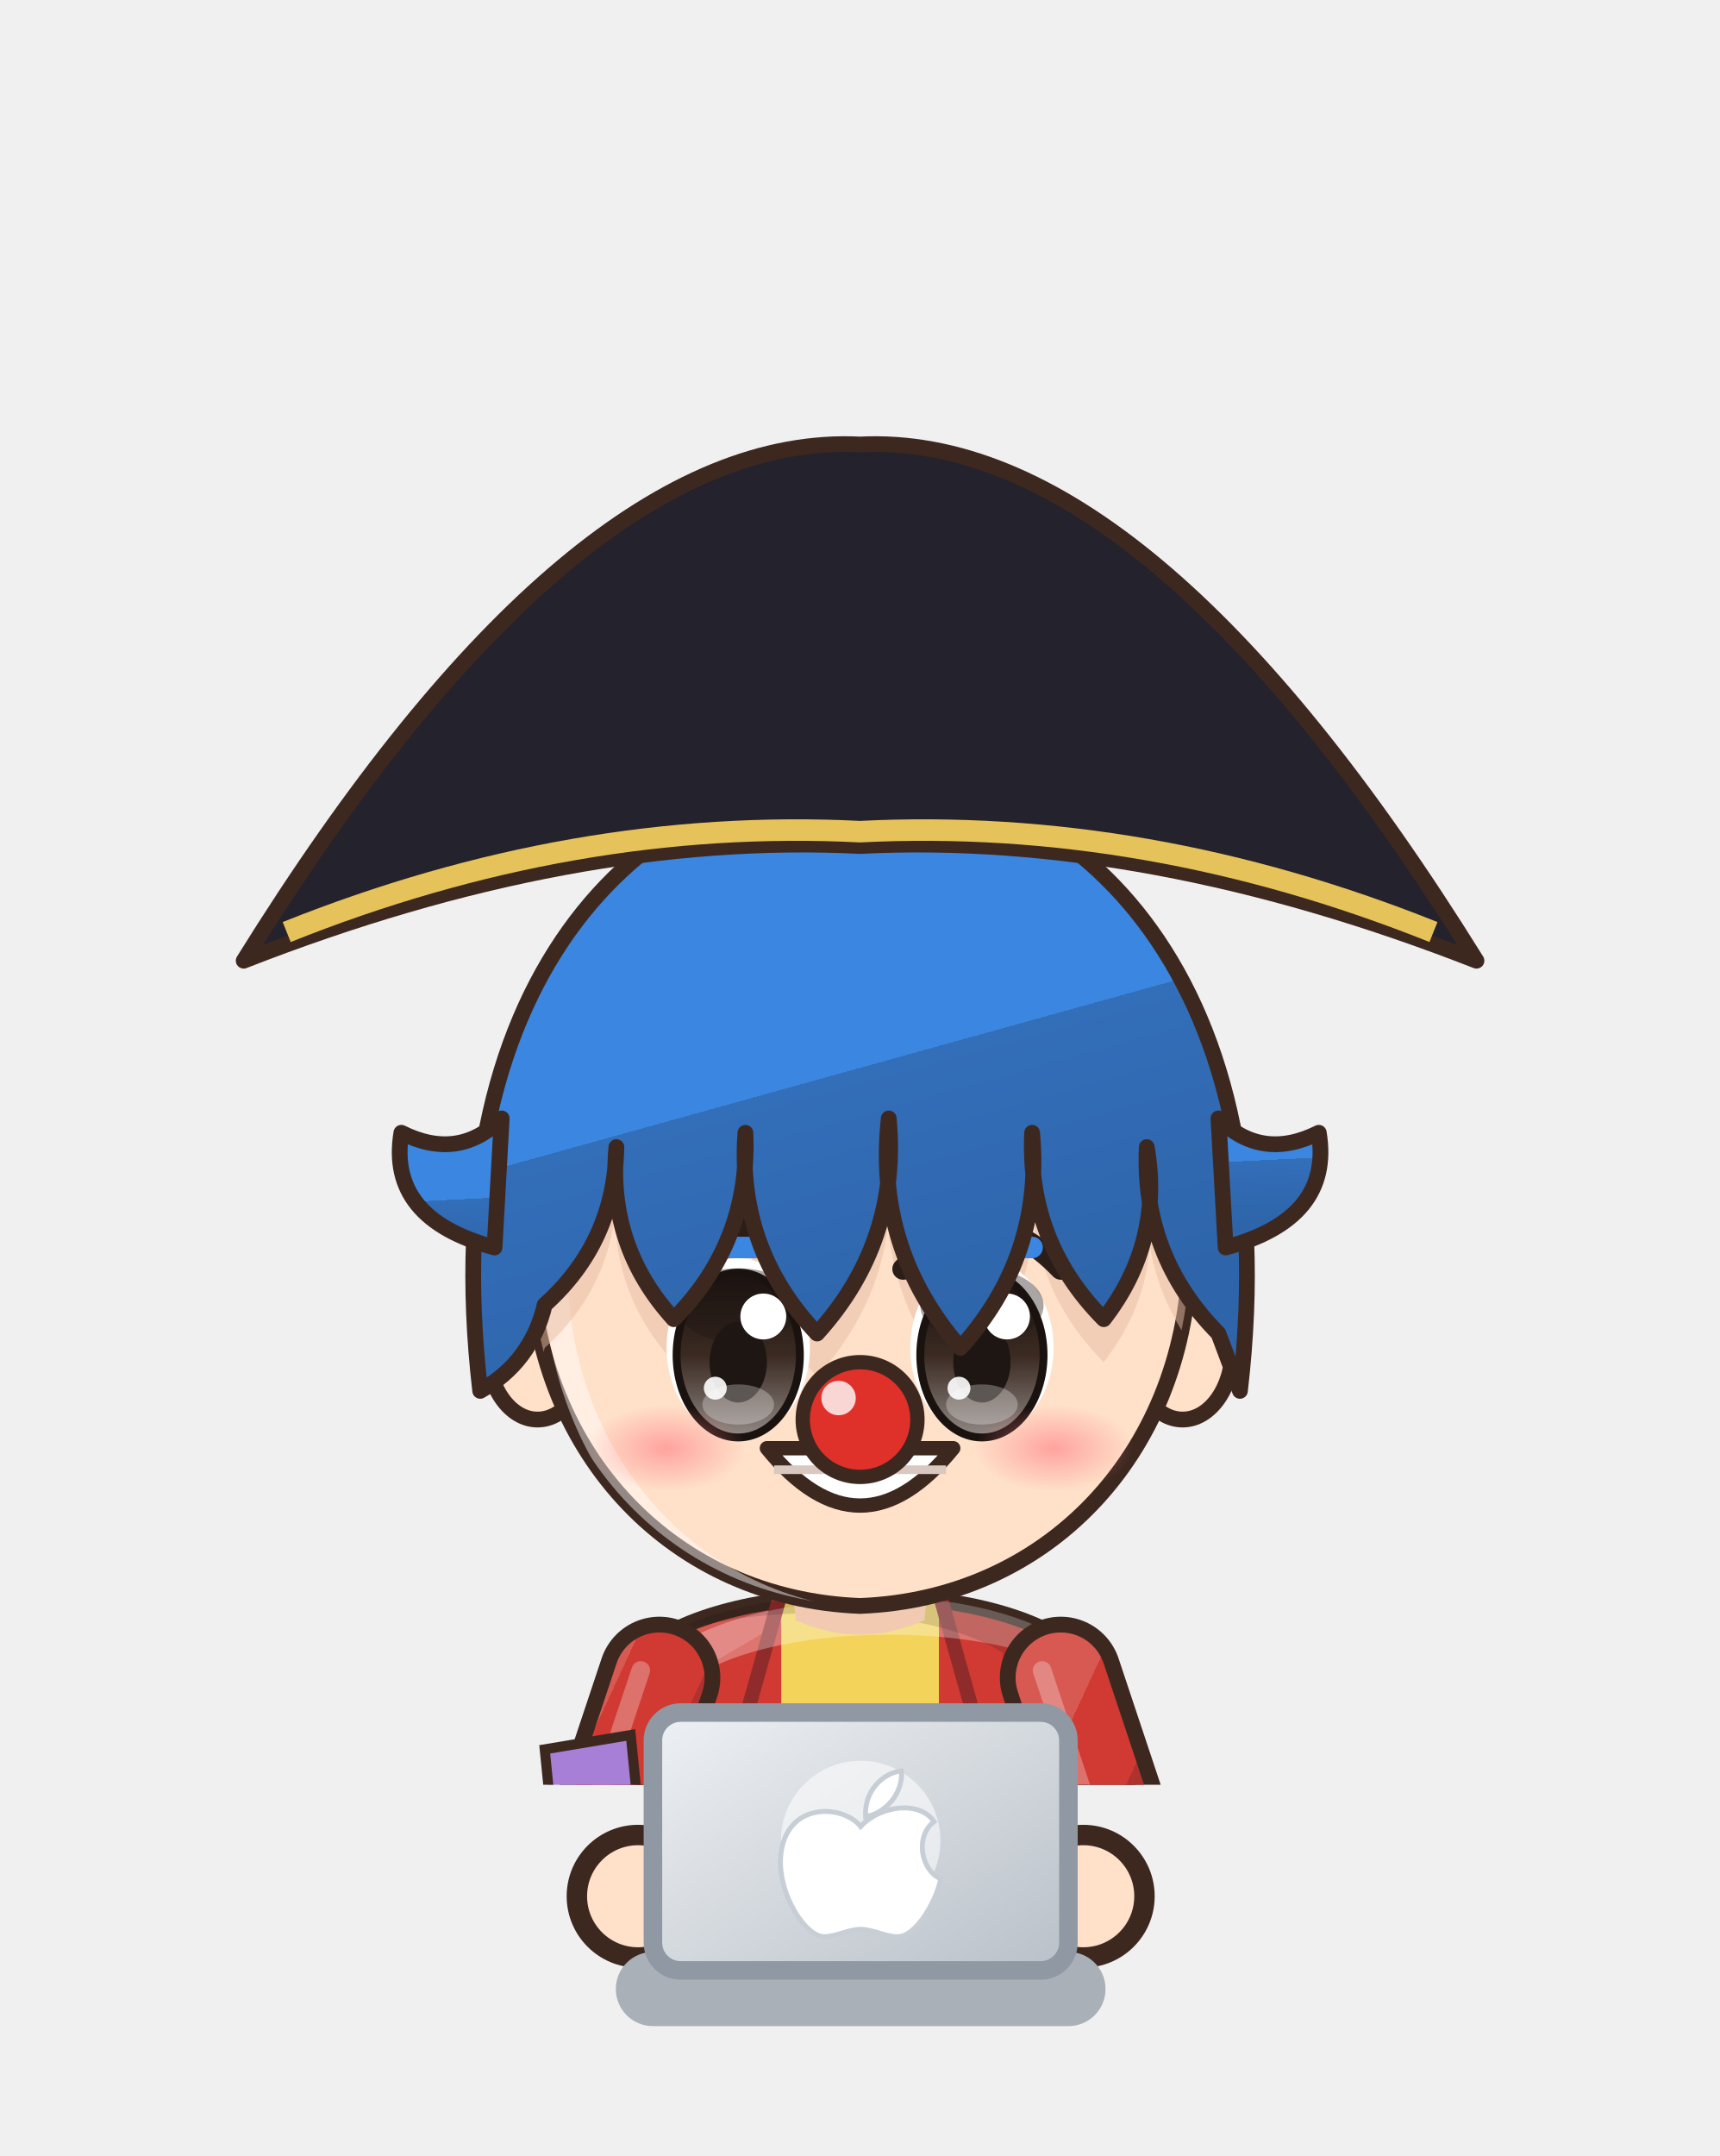
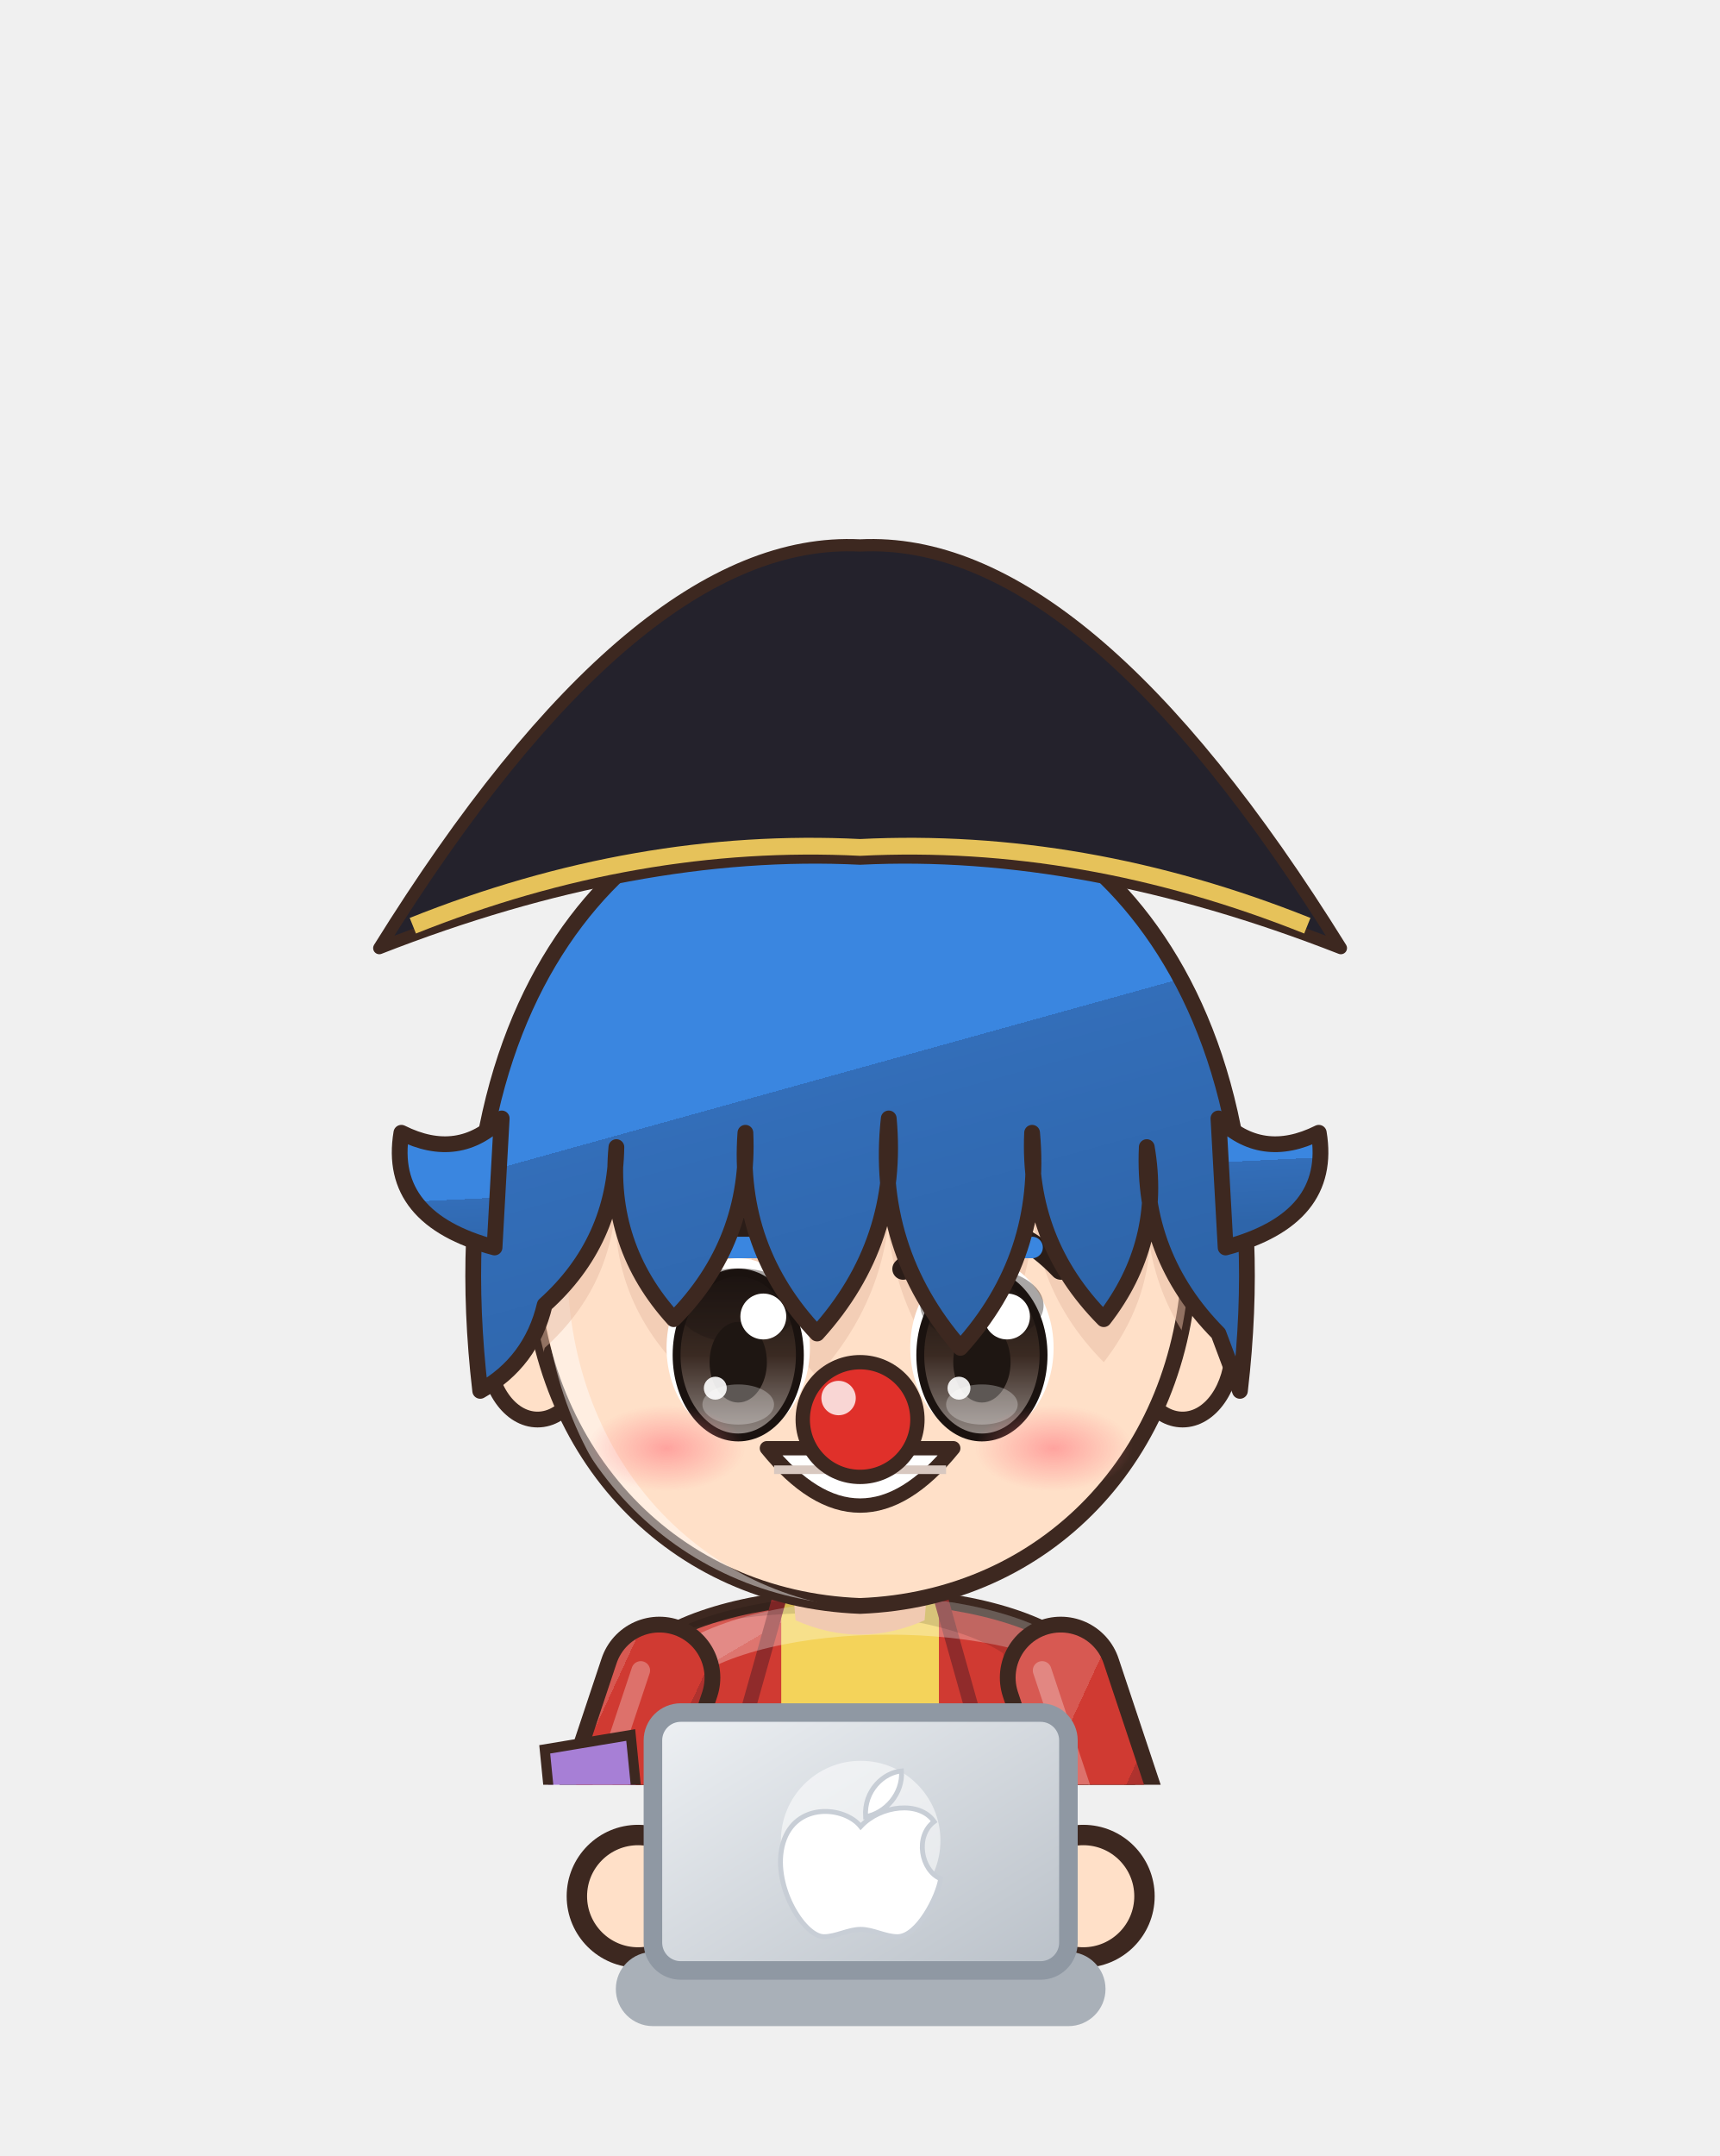
<svg xmlns="http://www.w3.org/2000/svg" viewBox="161.6 605.8 92.7 116.2" width="92.7" height="116.2">
  <svg x="161.6" y="605.8" viewBox="-120 -180 240 248.94" width="92.736" height="96.192">
    <defs>
      <linearGradient id="hair169" x1="0" y1="0" x2=".35" y2="1">
        <stop offset="0" stop-color="#5999e4" />
        <stop offset=".16" stop-color="#5999e4" />
        <stop offset=".16" stop-color="#3a86e0" />
        <stop offset=".58" stop-color="#3a86e0" />
        <stop offset=".58" stop-color="#336eb9" />
        <stop offset="1" stop-color="#2e65aa" />
      </linearGradient>
      <radialGradient id="skin169" cx=".4" cy=".32" r=".85">
        <stop offset="0" stop-color="#ffe0c8" />
        <stop offset=".84" stop-color="#ffe0c8" />
        <stop offset=".84" stop-color="#f1cab1" />
        <stop offset="1" stop-color="#f1cab1" />
      </radialGradient>
      <linearGradient id="cloth169" x1="0" y1="0" x2=".45" y2="1">
        <stop offset="0" stop-color="#d75952" />
        <stop offset=".16" stop-color="#d75952" />
        <stop offset=".16" stop-color="#d03a32" />
        <stop offset=".6" stop-color="#d03a32" />
        <stop offset=".6" stop-color="#af322e" />
        <stop offset="1" stop-color="#a12e2a" />
      </linearGradient>
      <linearGradient id="iris169" x1="0" y1="0" x2="0" y2="1">
        <stop offset="0" stop-color="#1a120f" />
        <stop offset=".5" stop-color="#3a2a22" />
        <stop offset="1" stop-color="#928985" />
      </linearGradient>
      <linearGradient id="straw169" x1="0" y1="0" x2=".3" y2="1">
        <stop offset="0" stop-color="#ffe7aa" />
        <stop offset=".16" stop-color="#ffe7aa" />
        <stop offset=".16" stop-color="#ffe39a" />
        <stop offset=".58" stop-color="#ffe39a" />
        <stop offset=".58" stop-color="#e9b456" />
        <stop offset="1" stop-color="#d6a54f" />
      </linearGradient>
      <radialGradient id="blush169">
        <stop offset="0" stop-color="#ff7f86" stop-opacity=".9" />
        <stop offset="1" stop-color="#ff7f86" stop-opacity="0" />
      </radialGradient>
      <clipPath id="face169">
        <path d="M -46,-4 C -47,-38 -25,-55 0,-55 C 25,-55 47,-38 46,-4 C 45,23 26,43 0,44 C -26,43 -45,23 -46,-4 Z" />
      </clipPath>
      <clipPath id="torso169">
        <path d="M -30,50 C -34,68 -28,94 -26,124 L 26,124 C 28,94 34,68 30,50 C 18,40 -18,40 -30,50 Z" />
      </clipPath>
    </defs>
    <ellipse cx="0" cy="208" rx="42" ry="7" fill="#000000" opacity=".16" />
    <path d="M -23.5,118 Q -24.5,160.0 -20.5,202 L -5.5,202 Q -1.5,160.0 -2.5,118 Z" fill="#3b4258" stroke="#3d2820" stroke-width="2.2" stroke-linejoin="round" />
    <path d="M -9,124 Q -8,160 -10,196" stroke="#000000" stroke-width="4.5" fill="none" opacity=".14" stroke-linecap="round" />
    <path d="M -18,126 Q -19,150 -18,170" stroke="#ffffff" stroke-width="2" fill="none" opacity=".22" stroke-linecap="round" />
    <ellipse cx="-13" cy="205" rx="14" ry="7" fill="#3a2a24" stroke="#3d2820" stroke-width="2.2" stroke-linejoin="round" />
    <ellipse cx="-17" cy="202.5" rx="5" ry="2" fill="#ffffff" opacity=".35" />
    <path d="M 2.5,118 Q 1.5,160.0 5.5,202 L 20.5,202 Q 24.5,160.0 23.5,118 Z" fill="#3b4258" stroke="#3d2820" stroke-width="2.2" stroke-linejoin="round" />
    <path d="M 17,124 Q 18,160 16,196" stroke="#000000" stroke-width="4.5" fill="none" opacity=".14" stroke-linecap="round" />
    <path d="M 8,126 Q 7,150 8,170" stroke="#ffffff" stroke-width="2" fill="none" opacity=".22" stroke-linecap="round" />
    <ellipse cx="13" cy="205" rx="14" ry="7" fill="#3a2a24" stroke="#3d2820" stroke-width="2.2" stroke-linejoin="round" />
    <ellipse cx="9" cy="202.5" rx="5" ry="2" fill="#ffffff" opacity=".35" />
    <path d="M -30,50 C -34,68 -28,94 -26,124 L 26,124 C 28,94 34,68 30,50 C 18,40 -18,40 -30,50 Z" fill="url(#cloth169)" stroke="#3d2820" stroke-width="2.2" stroke-linejoin="round" />
    <path d="M -11,42 L 11,42 L 11,124 L -11,124 Z" fill="#f4d35a" />
    <path d="M -11,42 L -20,74 L -11,124 M 11,42 L 20,74 L 11,124" stroke="#902b2b" stroke-width="2" fill="none" />
    <g clip-path="url(#torso169)">
      <path d="M -30,50 C -34,68 -28,94 -26,124 L 26,124 C 28,94 34,68 30,50 C 18,40 -18,40 -30,50 Z" transform="translate(4,3)" fill="none" stroke="#ffffff" stroke-width="5" opacity=".3" />
      <path d="M -30,50 C -34,68 -28,94 -26,124 L 26,124 C 28,94 34,68 30,50 C 18,40 -18,40 -30,50 Z" transform="translate(-6,-2)" fill="none" stroke="#000000" stroke-width="9" opacity=".13" />
    </g>
    <path d="M -27,112 L -36,176 L -10,176 L -9,118 Z M 27,112 L 36,176 L 10,176 L 9,118 Z" fill="url(#cloth169)" stroke="#3d2820" stroke-width="2.2" stroke-linejoin="round" />
    <path d="M 31,94 L 35,64" stroke="#3d2820" stroke-width="8" stroke-linecap="round" />
    <path d="M 31,94 L 35,64" stroke="#dfe6ee" stroke-width="5" stroke-linecap="round" />
    <path d="M -28,54 L -38,84 L -31,102" stroke="#3d2820" stroke-width="17" fill="none" stroke-linecap="round" stroke-linejoin="round" />
    <path d="M -28,54 L -38,84 L -31,102" stroke="url(#cloth169)" stroke-width="12.6" fill="none" stroke-linecap="round" stroke-linejoin="round" />
    <path d="M -28,54 L -38,84 L -31,102" transform="translate(-2.6,-1)" stroke="#ffffff" stroke-width="2.6" fill="none" stroke-linecap="round" stroke-linejoin="round" opacity=".28" />
    <path d="M 28,54 L 38,84 L 31,102" stroke="#3d2820" stroke-width="17" fill="none" stroke-linecap="round" stroke-linejoin="round" />
    <path d="M 28,54 L 38,84 L 31,102" stroke="url(#cloth169)" stroke-width="12.6" fill="none" stroke-linecap="round" stroke-linejoin="round" />
    <path d="M 28,54 L 38,84 L 31,102" transform="translate(-2.6,-1)" stroke="#ffffff" stroke-width="2.6" fill="none" stroke-linecap="round" stroke-linejoin="round" opacity=".28" />
    <circle cx="-31" cy="102" r="8.5" fill="url(#skin169)" stroke="#3d2820" stroke-width="2.2" />
    <circle cx="31" cy="102" r="8.5" fill="url(#skin169)" stroke="#3d2820" stroke-width="2.2" />
    <path d="M -44,64 L -32,62 L -31,72 L -43,74 Z" fill="#a77fd6" stroke="#3d2820" stroke-width="1.4" />
    <path d="M -10,34 L 10,34 L 9,46 Q 0,50 -9,46 Z" fill="#f1cab1" />
    <ellipse cx="-45" cy="8" rx="7" ry="10" fill="url(#skin169)" stroke="#3d2820" stroke-width="2.2" stroke-linejoin="round" />
    <ellipse cx="45" cy="8" rx="7" ry="10" fill="url(#skin169)" stroke="#3d2820" stroke-width="2.2" stroke-linejoin="round" />
    <path d="M -46,-4 C -47,-38 -25,-55 0,-55 C 25,-55 47,-38 46,-4 C 45,23 26,43 0,44 C -26,43 -45,23 -46,-4 Z" fill="url(#skin169)" stroke="#3d2820" stroke-width="2.2" stroke-linejoin="round" />
    <g clip-path="url(#face169)">
      <path d="M -46,-4 C -47,-38 -25,-55 0,-55 C 25,-55 47,-38 46,-4 C 45,23 26,43 0,44 C -26,43 -45,23 -46,-4 Z" transform="translate(3.5,2.5)" fill="none" stroke="#ffffff" stroke-width="3.4" opacity=".45" />
    </g>
    <g clip-path="url(#face169)">
      <path d="M -53,14 C -60,-46 -28,-72 0,-72 C 28,-72 60,-46 53,14 L 50,6 Q 39.3,-4.8 40,-20 Q 42.3,-6.7 34,4 Q 23.3,-6.8 24,-22 Q 25.6,-4.8 14,8 Q 2.0,-5.8 4,-24 Q 5.6,-6.8 -6,6 Q -17.2,-5.8 -16,-22 Q -15.3,-6.8 -26,4 Q -35.3,-6.2 -34,-20 Q -34.2,-6.8 -44,2 Q -45.9,10.0 -53,14 Z" transform="translate(0,6)" fill="#e7bca4" opacity=".5" />
    </g>
    <ellipse cx="-17" cy="8" rx="10" ry="12.5" fill="#ffffff" />
    <ellipse cx="-17" cy="9" rx="8.6" ry="11.5" fill="url(#iris169)" />
    <ellipse cx="-17" cy="2.1" rx="8.6" ry="5.2" fill="#1e1612" opacity=".38" />
    <ellipse cx="-17" cy="9" rx="8.6" ry="11.5" fill="none" stroke="#1a120f" stroke-width="1.1" />
    <ellipse cx="-17" cy="10" rx="4" ry="5.625" fill="#1e1612" />
    <ellipse cx="-17" cy="15.9" rx="5" ry="2.8" fill="#ffffff" opacity=".28" />
    <circle cx="-13.5" cy="3.625" r="3.2" fill="#ffffff" />
    <circle cx="-20.2" cy="13.625" r="1.6" fill="#ffffff" opacity=".9" />
    <path d="M -28,-3.0 Q -17,-14.5 -6,-3.0" stroke="#2b1d18" stroke-width="3" fill="none" stroke-linecap="round" />
    <path d="M -25,-18.5 Q -17,-22.5 -9,-18.5" stroke="#335686" stroke-width="2.4" fill="none" stroke-linecap="round" />
    <ellipse cx="17" cy="8" rx="10" ry="12.5" fill="#ffffff" />
    <ellipse cx="17" cy="9" rx="8.6" ry="11.5" fill="url(#iris169)" />
    <ellipse cx="17" cy="2.1" rx="8.6" ry="5.2" fill="#1e1612" opacity=".38" />
    <ellipse cx="17" cy="9" rx="8.6" ry="11.5" fill="none" stroke="#1a120f" stroke-width="1.1" />
    <ellipse cx="17" cy="10" rx="4" ry="5.625" fill="#1e1612" />
    <ellipse cx="17" cy="15.9" rx="5" ry="2.8" fill="#ffffff" opacity=".28" />
    <circle cx="20.5" cy="3.625" r="3.2" fill="#ffffff" />
    <circle cx="13.8" cy="13.625" r="1.6" fill="#ffffff" opacity=".9" />
    <path d="M 6,-3.0 Q 17,-14.5 28,-3.0" stroke="#2b1d18" stroke-width="3" fill="none" stroke-linecap="round" />
    <path d="M 9,-18.5 Q 17,-22.5 25,-18.5" stroke="#335686" stroke-width="2.4" fill="none" stroke-linecap="round" />
    <path d="M -13,22 Q 0,38 13,22 Z" fill="#ffffff" stroke="#3d2820" stroke-width="2" stroke-linejoin="round" />
    <path d="M -12,25 L 12,25" stroke="#d8c8c0" stroke-width="1.2" />
    <ellipse cx="-27" cy="22" rx="11" ry="6" fill="url(#blush169)" opacity="0.70" />
    <ellipse cx="27" cy="22" rx="11" ry="6" fill="url(#blush169)" opacity="0.70" />
    <circle cx="0" cy="18" r="8" fill="#e0302a" stroke="#3d2820" stroke-width="2" />
    <circle cx="-3" cy="15" r="2.4" fill="#ffffff" opacity=".8" />
    <path d="M -24,-6 L -10,-6" stroke="#3a86e0" stroke-width="3" stroke-linecap="round" />
    <path d="M 10,-6 L 24,-6" stroke="#3a86e0" stroke-width="3" stroke-linecap="round" />
    <path d="M -53,14 C -60,-46 -28,-72 0,-72 C 28,-72 60,-46 53,14 L 50,6 Q 39.3,-4.8 40,-20 Q 42.3,-6.7 34,4 Q 23.3,-6.8 24,-22 Q 25.6,-4.8 14,8 Q 2.0,-5.8 4,-24 Q 5.6,-6.8 -6,6 Q -17.2,-5.8 -16,-22 Q -15.3,-6.8 -26,4 Q -35.3,-6.2 -34,-20 Q -34.2,-6.8 -44,2 Q -45.9,10.0 -53,14 Z" fill="url(#hair169)" stroke="#3d2820" stroke-width="2.2" stroke-linejoin="round" />
    <path d="M -51,-6 Q -66,-10 -64,-22 Q -56,-18 -50,-24 Z M 51,-6 Q 66,-10 64,-22 Q 56,-18 50,-24 Z" fill="url(#hair169)" stroke="#3d2820" stroke-width="2.2" stroke-linejoin="round" />
-     <path d="M -86,-46 Q -40,-120 0,-118 Q 40,-120 86,-46 Q 40,-64 0,-62 Q -40,-64 -86,-46 Z" fill="#24222c" stroke="#3d2820" stroke-width="2.2" stroke-linejoin="round" />
-     <path d="M -80,-50 Q -40,-66 0,-64 Q 40,-66 80,-50" stroke="#e6c25a" stroke-width="3" fill="none" />
+     <g transform="translate(0,-54) scale(.78) translate(0,54)">
+       <path d="M -86,-46 Q -40,-120 0,-118 Q 40,-120 86,-46 Q 40,-64 0,-62 Q -40,-64 -86,-46 Z" fill="#24222c" stroke="#3d2820" stroke-width="2.2" stroke-linejoin="round" />
+       <path d="M -80,-50 Q -40,-66 0,-64 Q 40,-66 80,-50" stroke="#e6c25a" stroke-width="3" fill="none" />
+     </g>
  </svg>
  <circle cx="196.0" cy="708.0" r="3.3" fill="#ffe0c8" stroke="#3d2820" stroke-width="1.1" />
  <circle cx="220.0" cy="708.0" r="3.3" fill="#ffe0c8" stroke="#3d2820" stroke-width="1.1" />
  <defs>
    <linearGradient id="lp170" x1="0" y1="0" x2="1" y2="1">
      <stop offset="0" stop-color="#eef1f4" />
      <stop offset="1" stop-color="#b9c0c8" />
    </linearGradient>
  </defs>
  <rect x="194.8" y="711.0" width="26.4" height="4" rx="2" fill="#a9b0b8" />
  <rect x="196.8" y="698.1" width="22.4" height="13.9" rx="1.5" fill="url(#lp170)" stroke="#8f98a3" stroke-width="1" />
  <ellipse cx="208.0" cy="705.0" rx="4.3" ry="4.3" fill="#ffffff" opacity=".55" />
  <path d="M 0,-4 C -2,-6.5 -8,-7 -9.5,-2 C -11,3 -7,9.5 -4.5,9.5 C -3,9.5 -1.5,8.6 0,8.6 C 1.5,8.6 3,9.5 4.5,9.5 C 7,9.5 9.5,4.5 9.8,2.4 C 7.4,1.4 6.6,-2.8 9,-4.6 C 7.2,-7.2 2.4,-6.6 0,-4 Z M 0.6,-5.2 C 0.4,-8.4 2.8,-10.6 5,-10.8 C 5.2,-8 3,-5.6 0.6,-5.2 Z" transform="translate(208.0,706.0) scale(0.44)" fill="#ffffff" stroke="#c8ced6" stroke-width=".6" />
</svg>
